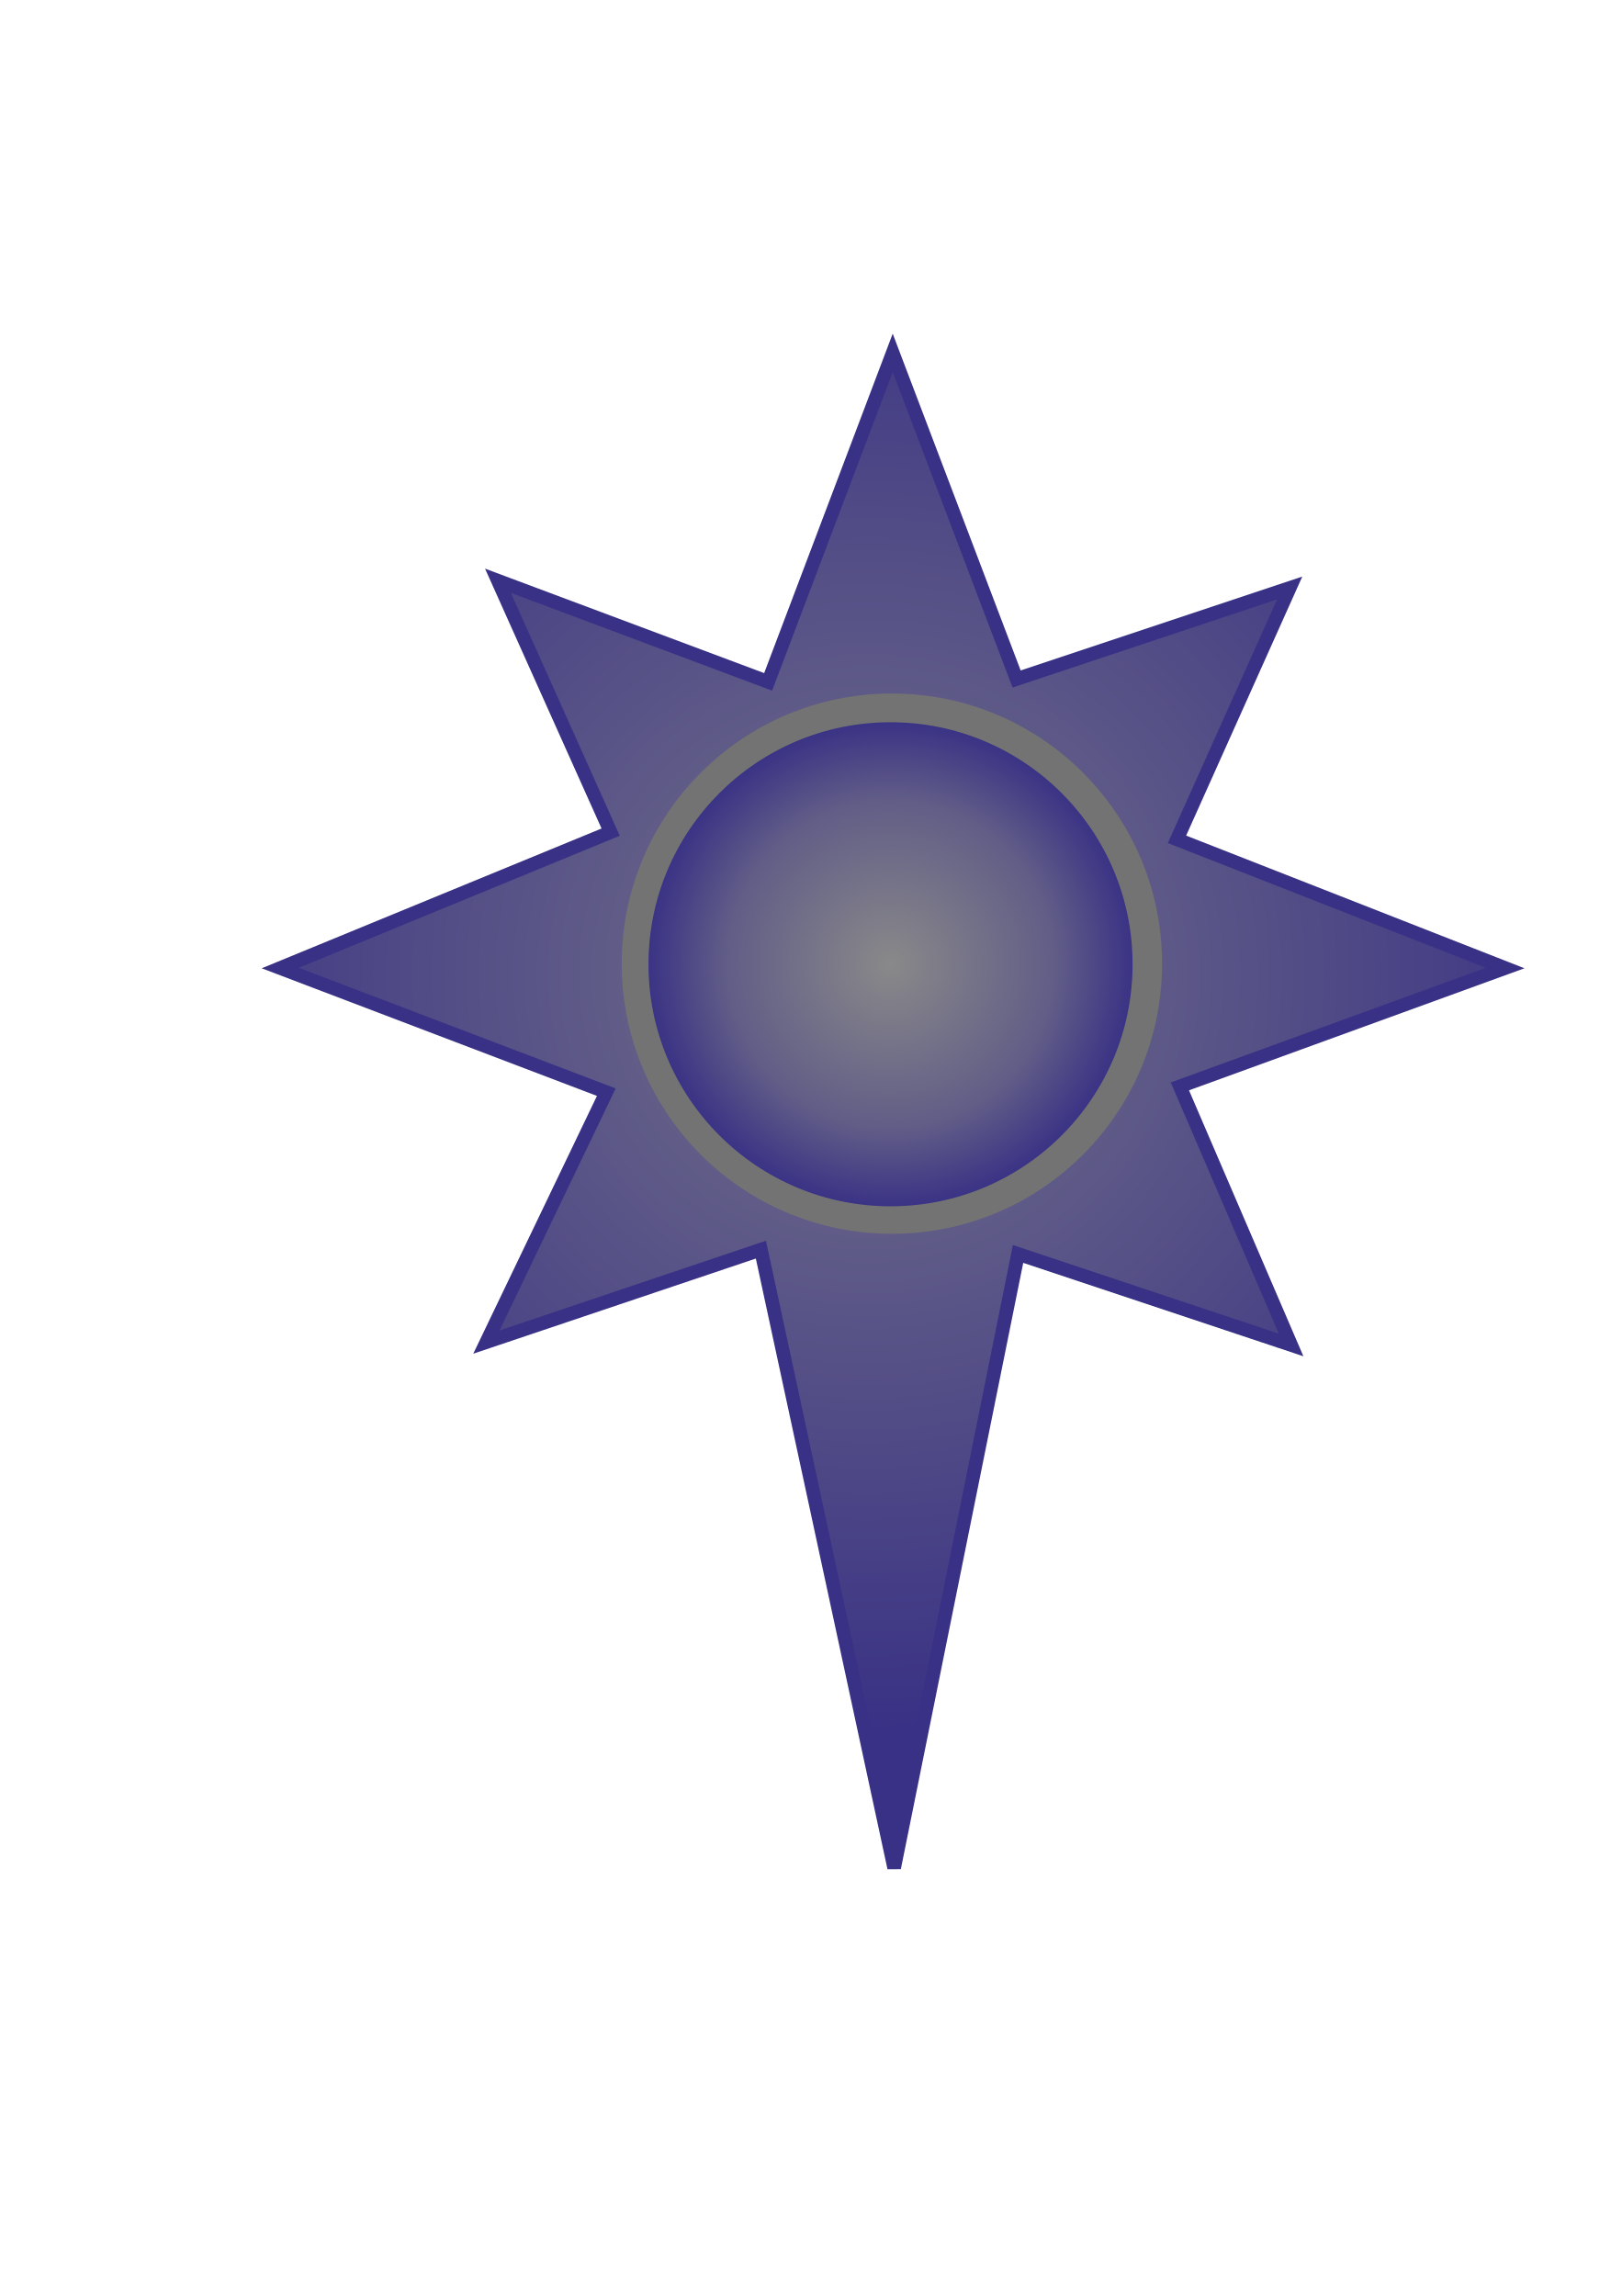
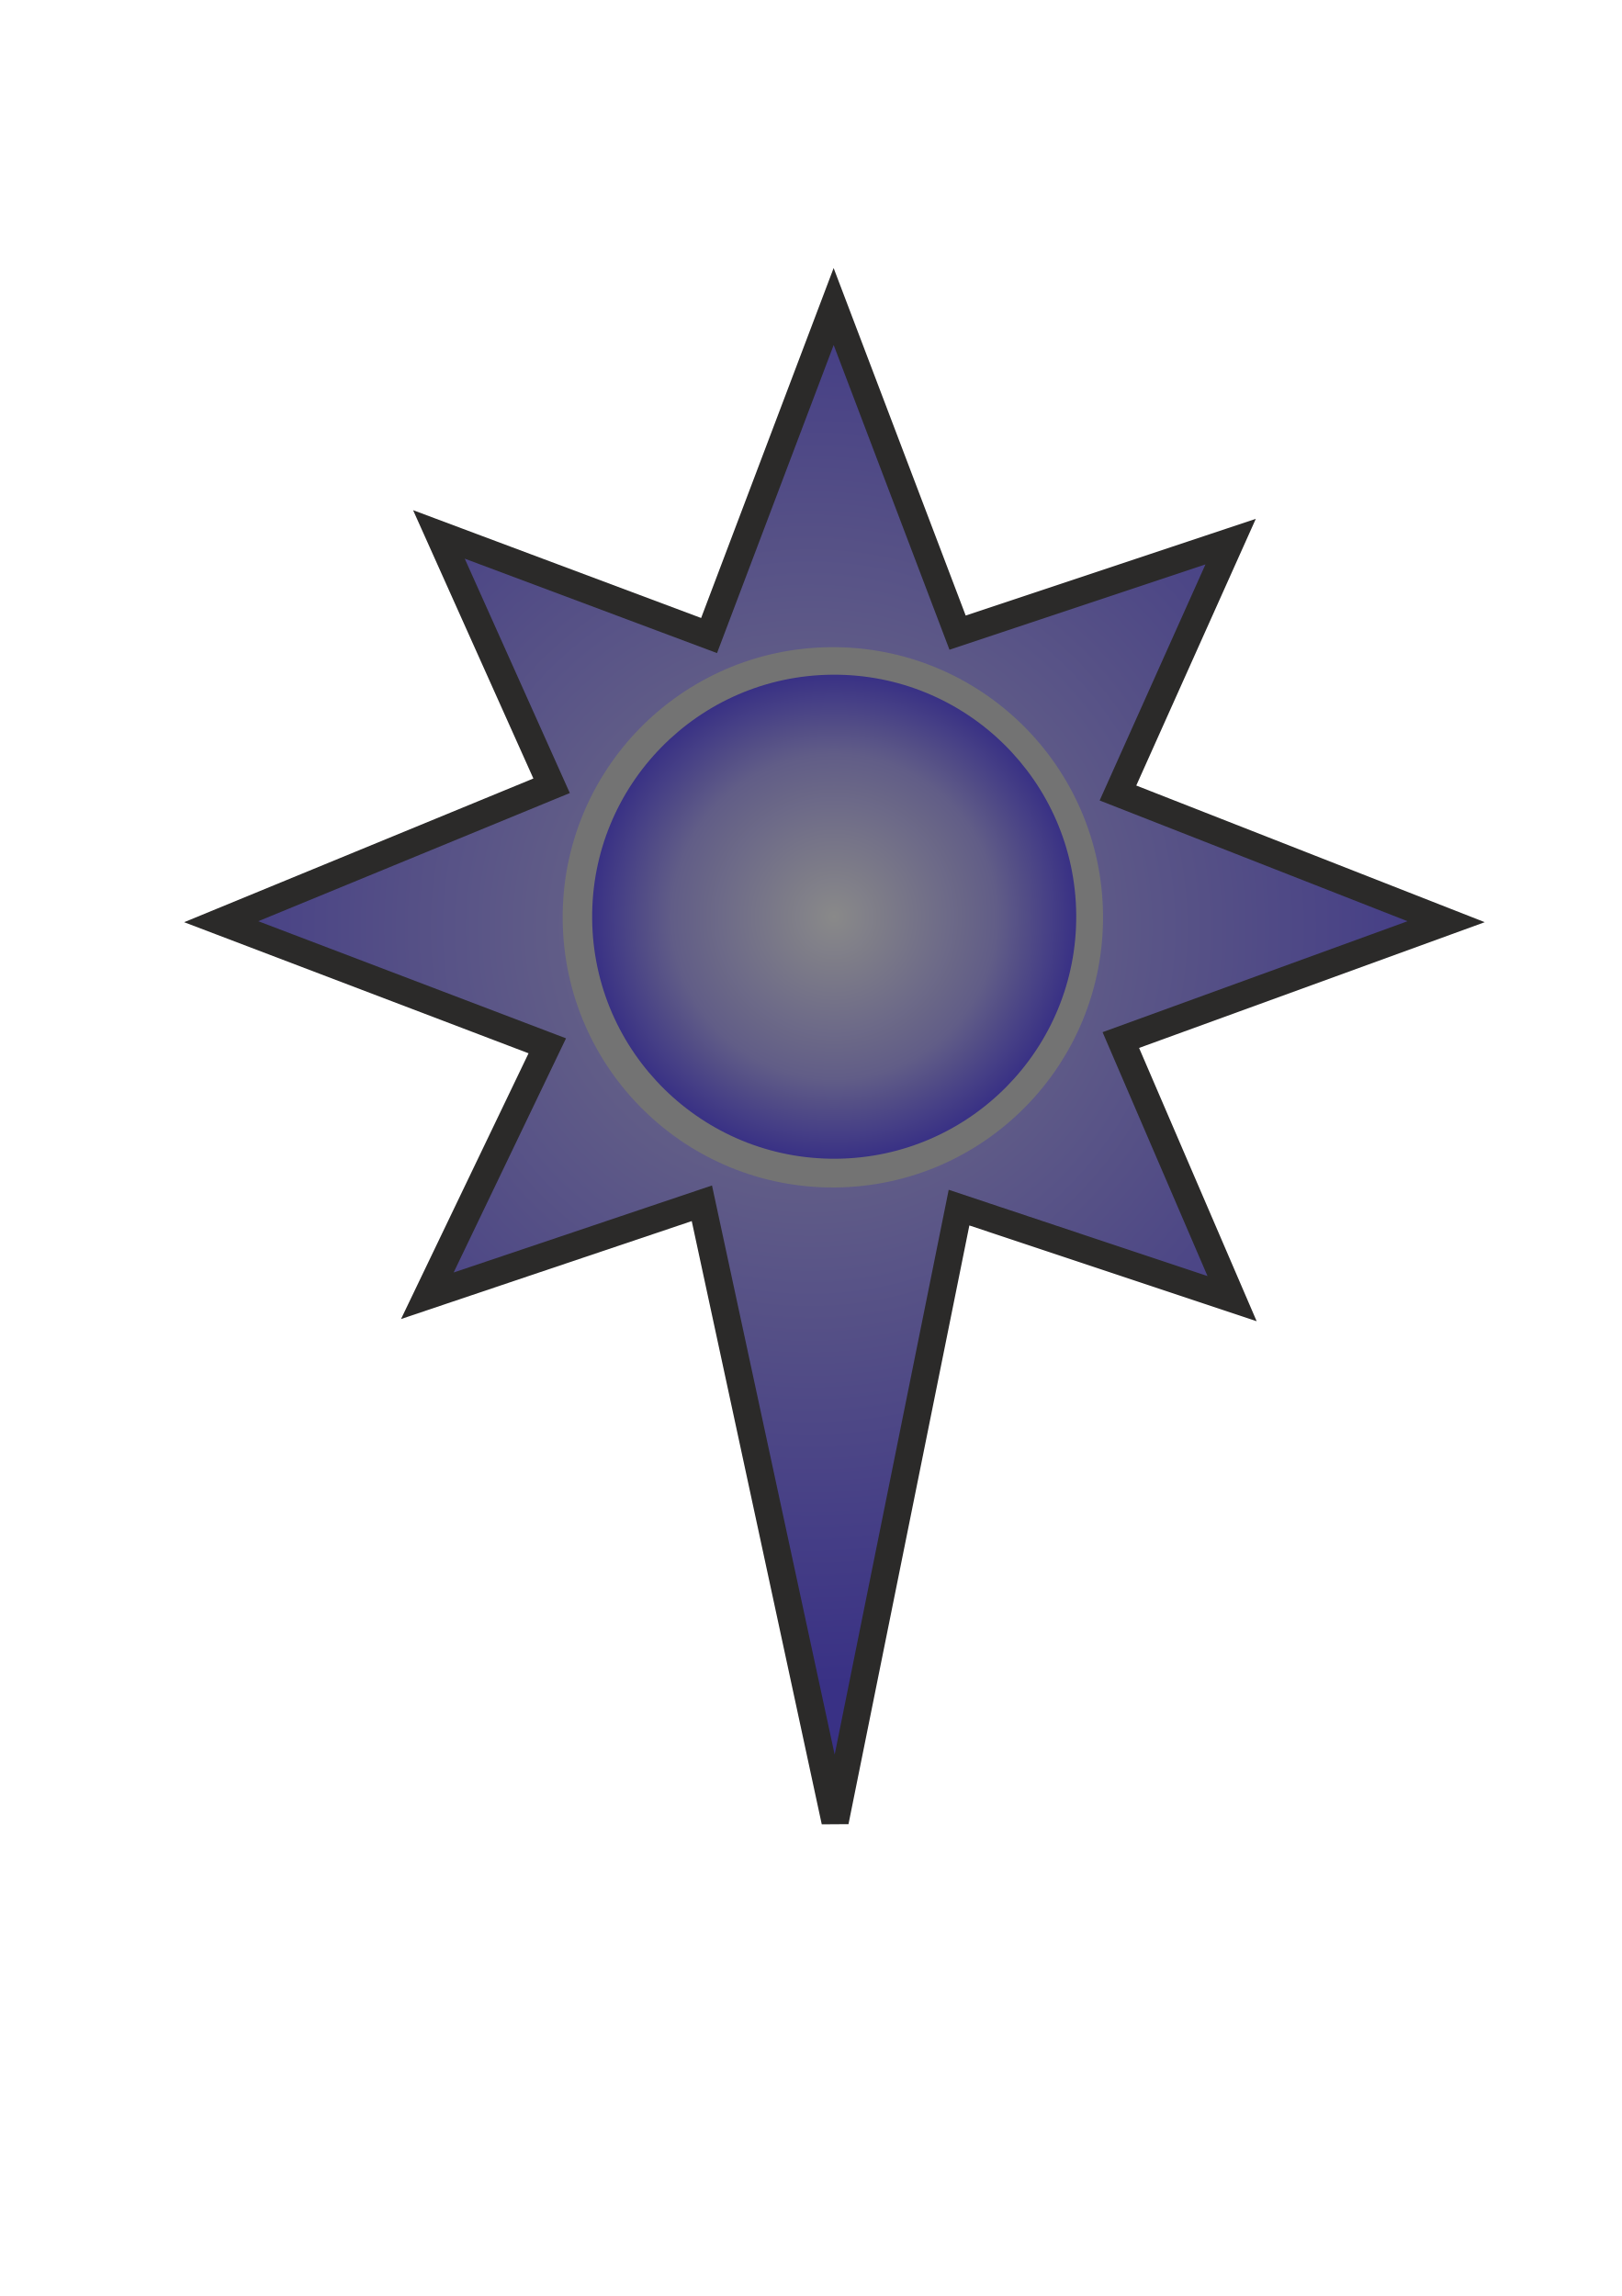
<svg xmlns="http://www.w3.org/2000/svg" xml:space="preserve" width="594mm" height="841mm" version="1.1" style="shape-rendering:geometricPrecision; text-rendering:geometricPrecision; image-rendering:optimizeQuality; fill-rule:evenodd; clip-rule:evenodd" viewBox="0 0 59400 84100">
  <defs>
    <style type="text/css">
   
-     .str0 {stroke:#393185;stroke-width:500}
+     .str0 {stroke:#2B2A29;stroke-width:1000}
    .fil1 {fill:#737373}
-     .fil0 {fill:url(#id0)}
-     .fil2 {fill:url(#id1)}
+     .fil2 {fill:url(#id0)}
+     .fil0 {fill:url(#id1)}
   
  </style>
-     <radialGradient id="id0" gradientUnits="userSpaceOnUse" cx="31799.4" cy="35676.3" r="27744.8" fx="31799.4" fy="35676.3">
+     <radialGradient id="id0" gradientUnits="userSpaceOnUse" cx="30553.9" cy="33578.2" r="8865.01" fx="30553.9" fy="33578.2">
+       <stop offset="0" style="stop-color:#898989" />
+       <stop offset="0.671" style="stop-color:#615D87" />
+       <stop offset="1" style="stop-color:#393185" />
+     </radialGradient>
+     <radialGradient id="id1" gradientUnits="userSpaceOnUse" cx="29637" cy="33979" r="27744.8" fx="29637" fy="33979">
      <stop offset="0" style="stop-color:#898989" />
      <stop offset="0.322" style="stop-color:#615D87" />
      <stop offset="1" style="stop-color:#393185" />
    </radialGradient>
-     <radialGradient id="id1" gradientUnits="userSpaceOnUse" cx="32617.3" cy="35320.1" r="8995.84" fx="32617.3" fy="35320.1">
-       <stop offset="0" style="stop-color:#898989" />
-       <stop offset="0.671" style="stop-color:#615D87" />
-       <stop offset="1" style="stop-color:#393185" />
-     </radialGradient>
  </defs>
  <g id="Layer_x0020_1">
-     <polygon class="fil0 str0" points="32697,12926 28134,24976 18238,21272 22366,30480 10264,35458 22207,40005 17815,49159 27869,45773 32750,68415 37288,45931 47289,49265 43215,39793 55129,35458 43109,30744 47237,21537 37235,24871 " />
-     <circle class="fil1" cx="32667" cy="35298" r="9895" />
-     <circle class="fil2" cx="32617" cy="35320" r="8865" />
+     <polygon class="fil0 str0" points="30534,11228 25971,23279 16076,19575 20203,28782 8102,33761 20045,38307 15652,47462 25707,44075 30587,66718 35126,44234 45127,47568 41052,38096 52967,33761 40947,29047 45074,19839 35073,23173 " />
+     <circle class="fil1" transform="matrix(-1.09996 0.0093767 -0.0093767 -1.09996 30504.5 33600.7)" r="8996" />
+     <path class="fil2" d="M30629 42443c-4896,42 -8899,-3893 -8940,-8789 -42,-4896 3893,-8899 8789,-8940 4896,-42 8899,3893 8940,8789 42,4896 -3893,8899 -8789,8940z" />
  </g>
</svg>
